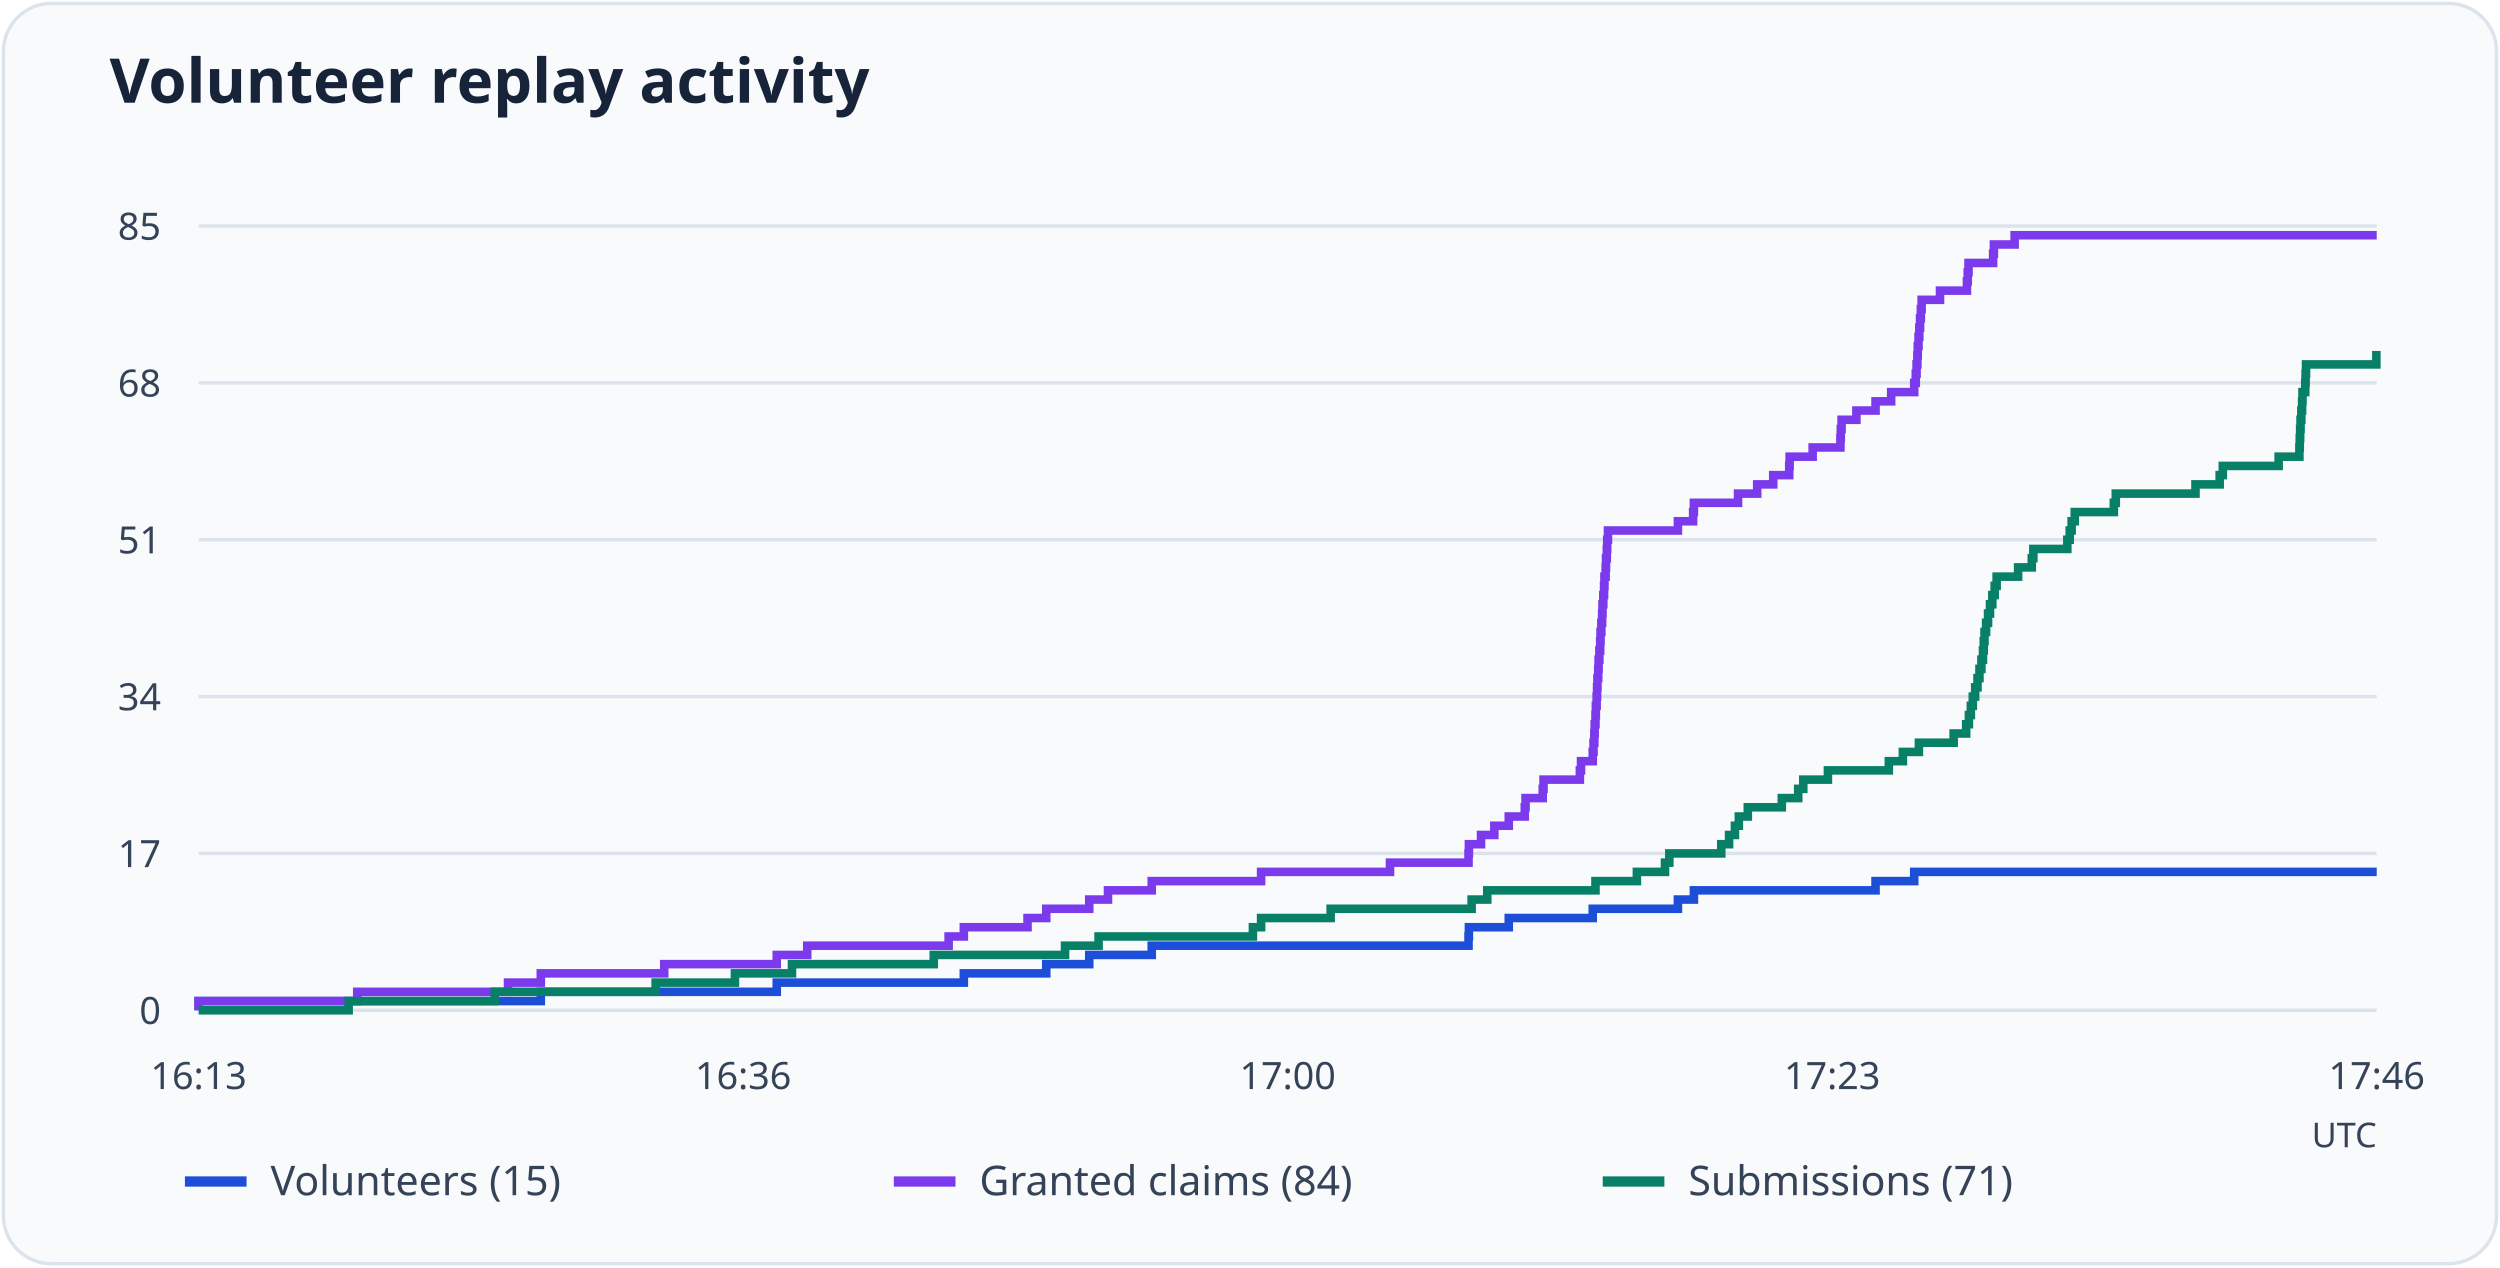
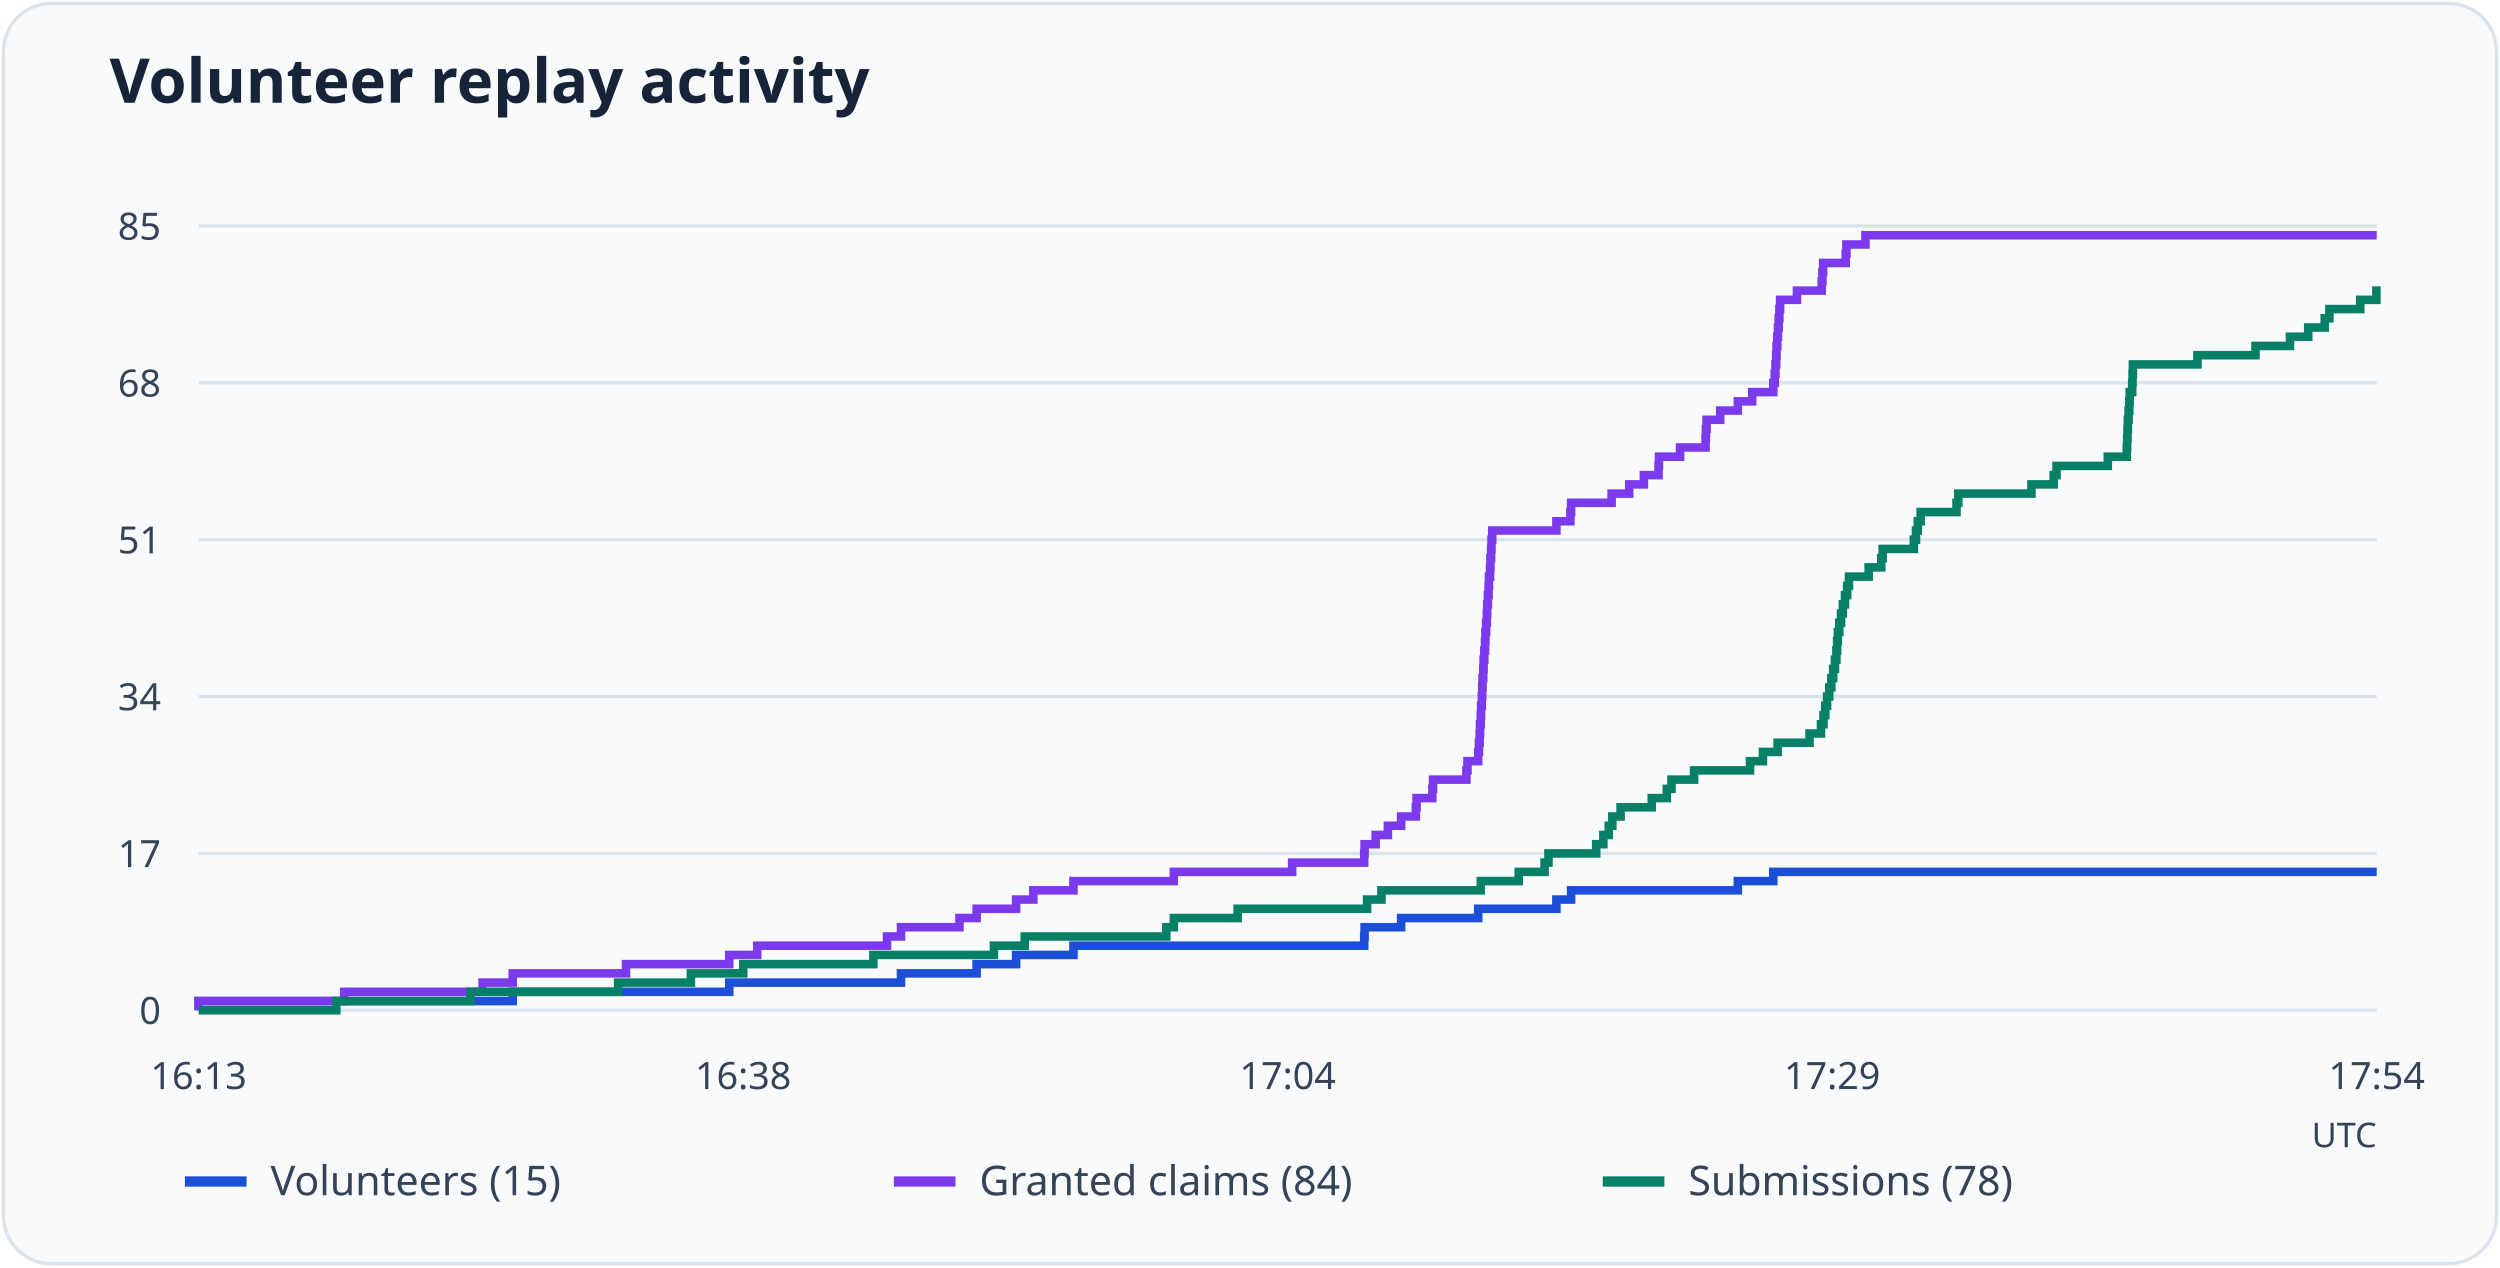
<svg xmlns="http://www.w3.org/2000/svg" viewBox="0 0 730 370" role="img" aria-labelledby="title desc">
  <rect x="1" y="1" width="728" height="368" rx="14" fill="#f8fafc" stroke="#dbe3ed" />
  <text x="32" y="30" font-family="system-ui, sans-serif" font-weight="600" font-size="18" fill="#172338">Volunteer replay activity</text>
  <path d="M58 295.0H694" stroke="#dbe3ed" />
  <text x="47" y="299.0" text-anchor="end" font-size="11" font-family="system-ui, sans-serif" fill="#344357">0</text>
  <path d="M58 249.2H694" stroke="#dbe3ed" />
  <text x="47" y="253.2" text-anchor="end" font-size="11" font-family="system-ui, sans-serif" fill="#344357">17</text>
  <path d="M58 203.4H694" stroke="#dbe3ed" />
  <text x="47" y="207.4" text-anchor="end" font-size="11" font-family="system-ui, sans-serif" fill="#344357">34</text>
  <path d="M58 157.6H694" stroke="#dbe3ed" />
  <text x="47" y="161.6" text-anchor="end" font-size="11" font-family="system-ui, sans-serif" fill="#344357">51</text>
  <path d="M58 111.8H694" stroke="#dbe3ed" />
  <text x="47" y="115.8" text-anchor="end" font-size="11" font-family="system-ui, sans-serif" fill="#344357">68</text>
  <path d="M58 66.0H694" stroke="#dbe3ed" />
  <text x="47" y="70.0" text-anchor="end" font-size="11" font-family="system-ui, sans-serif" fill="#344357">85</text>
  <text x="58.0" y="318" text-anchor="middle" font-size="11" font-family="system-ui, sans-serif" fill="#344357">16:13</text>
-   <text x="217.0" y="318" text-anchor="middle" font-size="11" font-family="system-ui, sans-serif" fill="#344357">16:36</text>
-   <text x="376.0" y="318" text-anchor="middle" font-size="11" font-family="system-ui, sans-serif" fill="#344357">17:00</text>
-   <text x="535.0" y="318" text-anchor="middle" font-size="11" font-family="system-ui, sans-serif" fill="#344357">17:23</text>
-   <text x="694.0" y="318" text-anchor="middle" font-size="11" font-family="system-ui, sans-serif" fill="#344357">17:46</text>
-   <path d="M58 295H58.00V292.31H157.92V289.61H226.81V286.92H281.44V284.22H305.51V281.53H318.06V278.84H336.31V276.14H428.81V273.45H428.92V270.75H440.56V268.06H465.08V265.36H489.95V262.67H494.62V259.98H547.66V257.28H558.95V254.59H694" fill="none" stroke="#1d4ed8" stroke-width="2.5" />
+   <text x="217.0" y="318" text-anchor="middle" font-size="11" font-family="system-ui, sans-serif" fill="#344357">16:38</text>
+   <text x="376.0" y="318" text-anchor="middle" font-size="11" font-family="system-ui, sans-serif" fill="#344357">17:04</text>
+   <text x="535.0" y="318" text-anchor="middle" font-size="11" font-family="system-ui, sans-serif" fill="#344357">17:29</text>
+   <text x="694.0" y="318" text-anchor="middle" font-size="11" font-family="system-ui, sans-serif" fill="#344357">17:54</text>
+   <path d="M58 295H58.00V292.31H149.71V289.61H212.94V286.92H263.09V284.22H285.18V281.53H296.70V278.84H313.45V276.14H398.35V273.45H398.46V270.75H409.13V268.06H431.64V265.36H454.47V262.67H458.76V259.98H507.44V257.28H517.80V254.59H694" fill="none" stroke="#1d4ed8" stroke-width="2.5" />
  <path d="M54 345h18" stroke="#1d4ed8" stroke-width="3" />
  <text x="79" y="349" font-size="12" font-family="system-ui, sans-serif" fill="#344357">Volunteers (15)</text>
-   <path d="M58 295H58.00V292.31H104.31V289.61H148.34V286.92H157.92V284.22H193.96V281.53H226.81V278.84H235.71V276.14H277.00V273.45H281.44V270.75H300.04V268.06H305.51V265.36H318.06V262.67H323.53V259.98H336.31V257.28H368.24V254.59H405.88V251.89H428.81V249.20H428.92V246.51H432.46V243.81H436.34V241.12H440.56V238.42H445.23V235.73H445.46V233.04H450.48V230.34H450.71V227.65H461.32V224.95H461.66V222.26H465.08V219.56H465.31V216.87H465.54V214.18H465.65V211.48H465.88V208.79H465.99V206.09H466.22V203.40H466.34V200.71H466.45V198.01H466.68V195.32H466.79V192.62H467.02V189.93H467.25V187.24H467.36V184.54H467.59V181.85H467.82V179.15H467.93V176.46H468.16V173.76H468.39V171.07H468.50V168.38H468.85V165.68H468.96V162.99H469.19V160.29H469.30V157.60H469.53V154.91H489.95V152.21H494.39V149.52H494.62V146.82H507.51V144.13H513.10V141.44H517.78V138.74H522.45V136.05H522.57V133.35H529.30V130.66H537.40V127.96H537.51V125.27H537.74V122.58H542.07V119.88H547.66V117.19H552.22V114.49H558.95V111.80H559.41V109.11H559.64V106.41H559.87V103.72H559.98V101.02H560.21V98.33H560.44V95.64H560.66V92.94H560.89V90.25H561.12V87.55H566.48V84.86H574.35V82.16H574.58V79.47H574.81V76.78H581.99V74.08H582.22V71.39H588.27V68.69H694" fill="none" stroke="#7c3aed" stroke-width="2.5" />
+   <path d="M58 295H58.00V292.31H100.50V289.61H140.92V286.92H149.71V284.22H182.79V281.53H212.94V278.84H221.11V276.14H259.01V273.45H263.09V270.75H280.16V268.06H285.18V265.36H296.70V262.67H301.72V259.98H313.45V257.28H342.76V254.59H377.31V251.89H398.35V249.20H398.46V246.51H401.70V243.81H405.26V241.12H409.13V238.42H413.43V235.73H413.64V233.04H418.24V230.34H418.45V227.65H428.19V224.95H428.50V222.26H431.64V219.56H431.85V216.87H432.06V214.18H432.17V211.48H432.38V208.79H432.48V206.09H432.69V203.40H432.80V200.71H432.90V198.01H433.11V195.32H433.21V192.62H433.42V189.93H433.63V187.24H433.74V184.54H433.95V181.85H434.16V179.15H434.26V176.46H434.47V173.76H434.68V171.07H434.78V168.38H435.10V165.68H435.20V162.99H435.41V160.29H435.52V157.60H435.73V154.91H454.47V152.21H458.55V149.52H458.76V146.82H470.59V144.13H475.72V141.44H480.01V138.74H484.30V136.05H484.41V133.35H490.58V130.66H498.02V127.96H498.12V125.27H498.33V122.58H502.31V119.88H507.44V117.19H511.63V114.49H517.80V111.80H518.22V109.11H518.43V106.41H518.64V103.72H518.75V101.02H518.96V98.33H519.17V95.64H519.37V92.94H519.58V90.25H519.79V87.55H524.71V84.86H531.94V82.16H532.15V79.47H532.36V76.78H538.95V74.08H539.16V71.39H544.71V68.69H694" fill="none" stroke="#7c3aed" stroke-width="2.5" />
  <path d="M261 345h18" stroke="#7c3aed" stroke-width="3" />
  <text x="286" y="349" font-size="12" font-family="system-ui, sans-serif" fill="#344357">Granted claims (84)</text>
-   <path d="M58 295H101.80V292.31H144.46V289.61H191.45V286.92H214.60V284.22H231.26V281.53H272.66V278.84H310.99V276.14H320.79V273.45H365.85V270.75H368.24V268.06H388.55V265.36H429.72V262.67H434.28V259.98H465.88V257.28H477.97V254.59H486.18V251.89H487.44V249.20H502.61V246.51H504.89V243.81H506.60V241.12H507.74V238.42H510.36V235.73H520.29V233.04H525.08V230.34H526.56V227.65H533.75V224.95H551.54V222.26H555.64V219.56H560.32V216.87H570.47V214.18H574.12V211.48H574.92V208.79H575.49V206.09H576.06V203.40H576.75V200.71H577.43V198.01H578.00V195.32H578.57V192.62H579.03V189.93H579.26V187.24H579.48V184.54H579.94V181.85H580.51V179.15H581.08V176.46H581.76V173.76H582.45V171.07H583.02V168.38H589.29V165.68H593.28V162.99H593.74V160.29H603.66V157.60H604.35V154.91H604.92V152.21H605.83V149.52H617.24V146.82H617.81V144.13H641.08V141.44H648.15V138.74H649.06V136.05H665.37V133.35H671.42V130.66H671.53V127.96H671.64V125.27H671.76V122.58H671.99V119.88H672.21V117.19H672.33V114.49H673.13V111.80H673.24V109.11H673.36V106.41H693.89V103.72H694" fill="none" stroke="#087f67" stroke-width="2.5" />
+   <path d="M58 295H98.20V292.31H137.36V289.61H180.49V286.92H201.74V284.22H217.03V281.53H255.03V278.84H290.21V276.14H299.21V273.45H340.56V270.75H342.76V268.06H361.40V265.36H399.19V262.67H403.38V259.98H432.38V257.28H443.47V254.59H451.01V251.89H452.16V249.20H466.09V246.51H468.18V243.81H469.75V241.12H470.80V238.42H473.21V235.73H482.31V233.04H486.71V230.34H488.07V227.65H494.67V224.95H511.00V222.26H514.77V219.56H519.06V216.87H528.38V214.18H531.73V211.48H532.46V208.79H532.98V206.09H533.51V203.40H534.14V200.71H534.76V198.01H535.29V195.32H535.81V192.62H536.23V189.93H536.44V187.24H536.65V184.54H537.07V181.85H537.59V179.15H538.11V176.46H538.74V173.76H539.37V171.07H539.89V168.38H545.65V165.68H549.32V162.99H549.74V160.29H558.84V157.60H559.47V154.91H560.00V152.21H560.83V149.52H571.30V146.82H571.83V144.13H593.18V141.44H599.67V138.74H600.51V136.05H615.48V133.35H621.03V130.66H621.13V127.96H621.24V125.27H621.34V122.58H621.55V119.88H621.76V117.19H621.87V114.49H622.60V111.80H622.71V109.11H622.81V106.41H641.65V103.72H658.61V101.02H668.66V98.33H674.00V95.64H678.82V92.94H680.18V90.25H689.18V87.55H693.90V84.86H694" fill="none" stroke="#087f67" stroke-width="2.5" />
  <path d="M468 345h18" stroke="#087f67" stroke-width="3" />
-   <text x="493" y="349" font-size="12" font-family="system-ui, sans-serif" fill="#344357">Submissions (71)</text>
+   <text x="493" y="349" font-size="12" font-family="system-ui, sans-serif" fill="#344357">Submissions (78)</text>
  <text x="694" y="335" text-anchor="end" font-size="10" font-family="system-ui, sans-serif" fill="#344357">UTC</text>
</svg>
